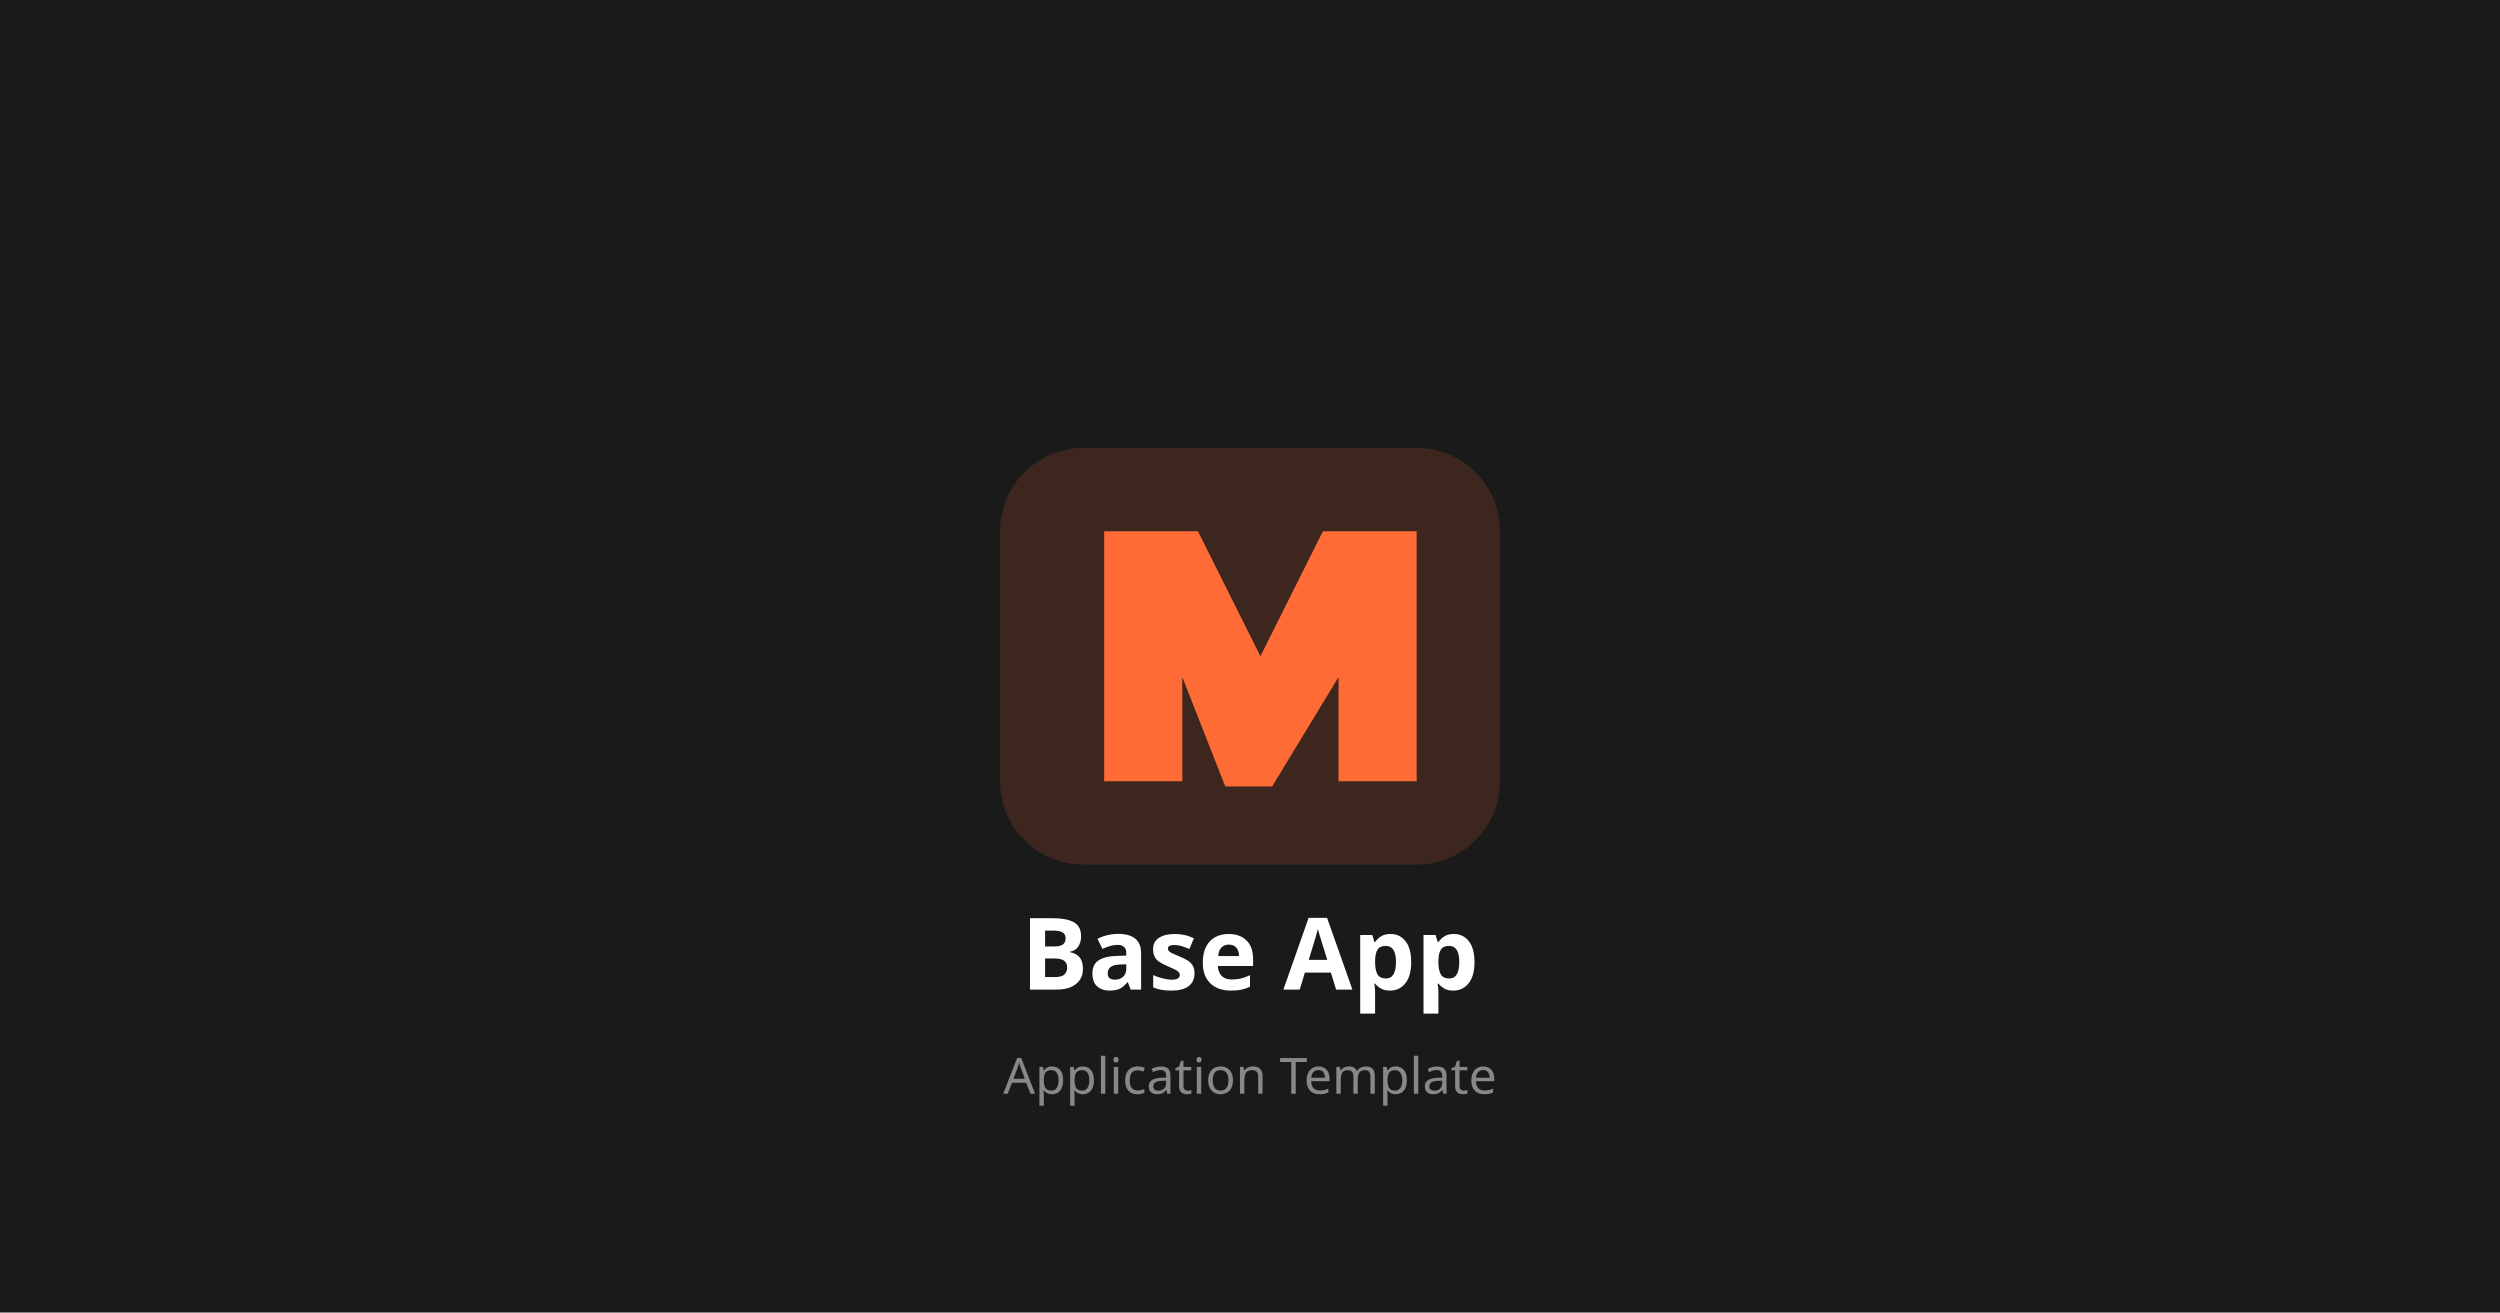
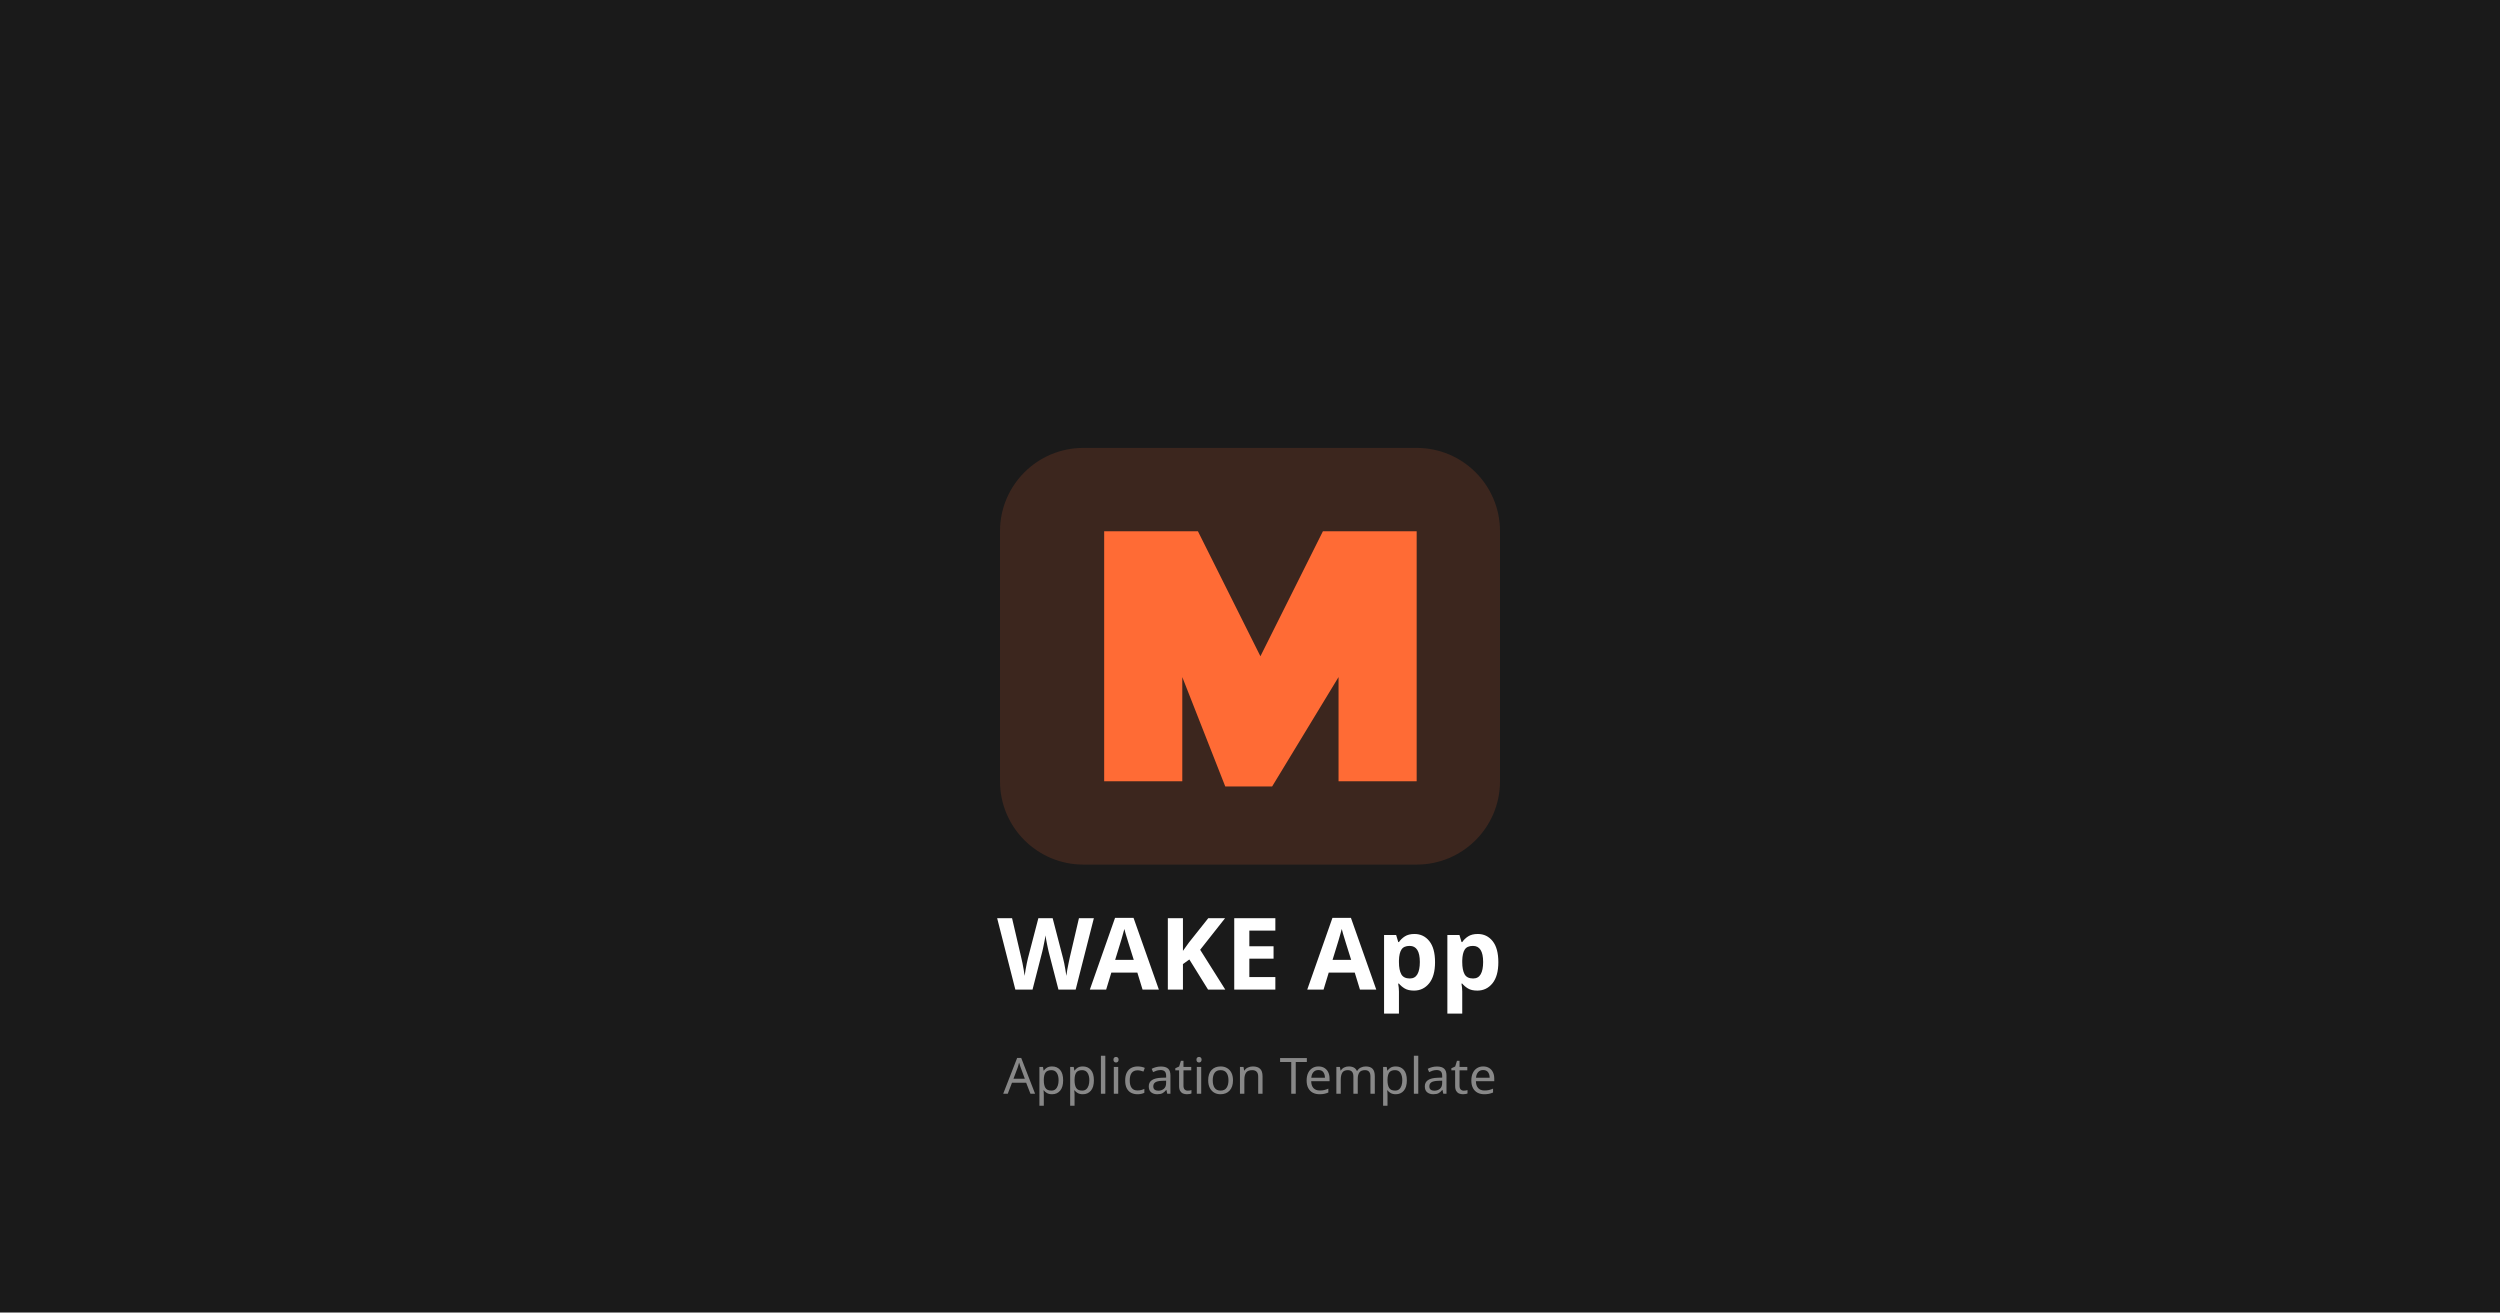
<svg xmlns="http://www.w3.org/2000/svg" width="1200" height="630" viewBox="0 0 1200 630">
  <rect width="1200" height="630" fill="#1a1a1a" />
  <rect x="480" y="215" width="240" height="200" rx="40" fill="#FF6B35" opacity="0.15" />
  <path d="M530 375V255h45l30 60 30-60h45v120h-37.5V325L610.625 377.5h-22.5L567.5 325v50H530Z" fill="#FF6B35" />
-   <text x="600" y="475" font-family="system-ui, sans-serif" font-size="48" font-weight="600" fill="#FFFFFF" text-anchor="middle">Base App</text>
+   <text x="600" y="475" font-family="system-ui, sans-serif" font-size="48" font-weight="600" fill="#FFFFFF" text-anchor="middle">WAKE App</text>
  <text x="600" y="525" font-family="system-ui, sans-serif" font-size="24" fill="#888888" text-anchor="middle">Application Template</text>
</svg>
